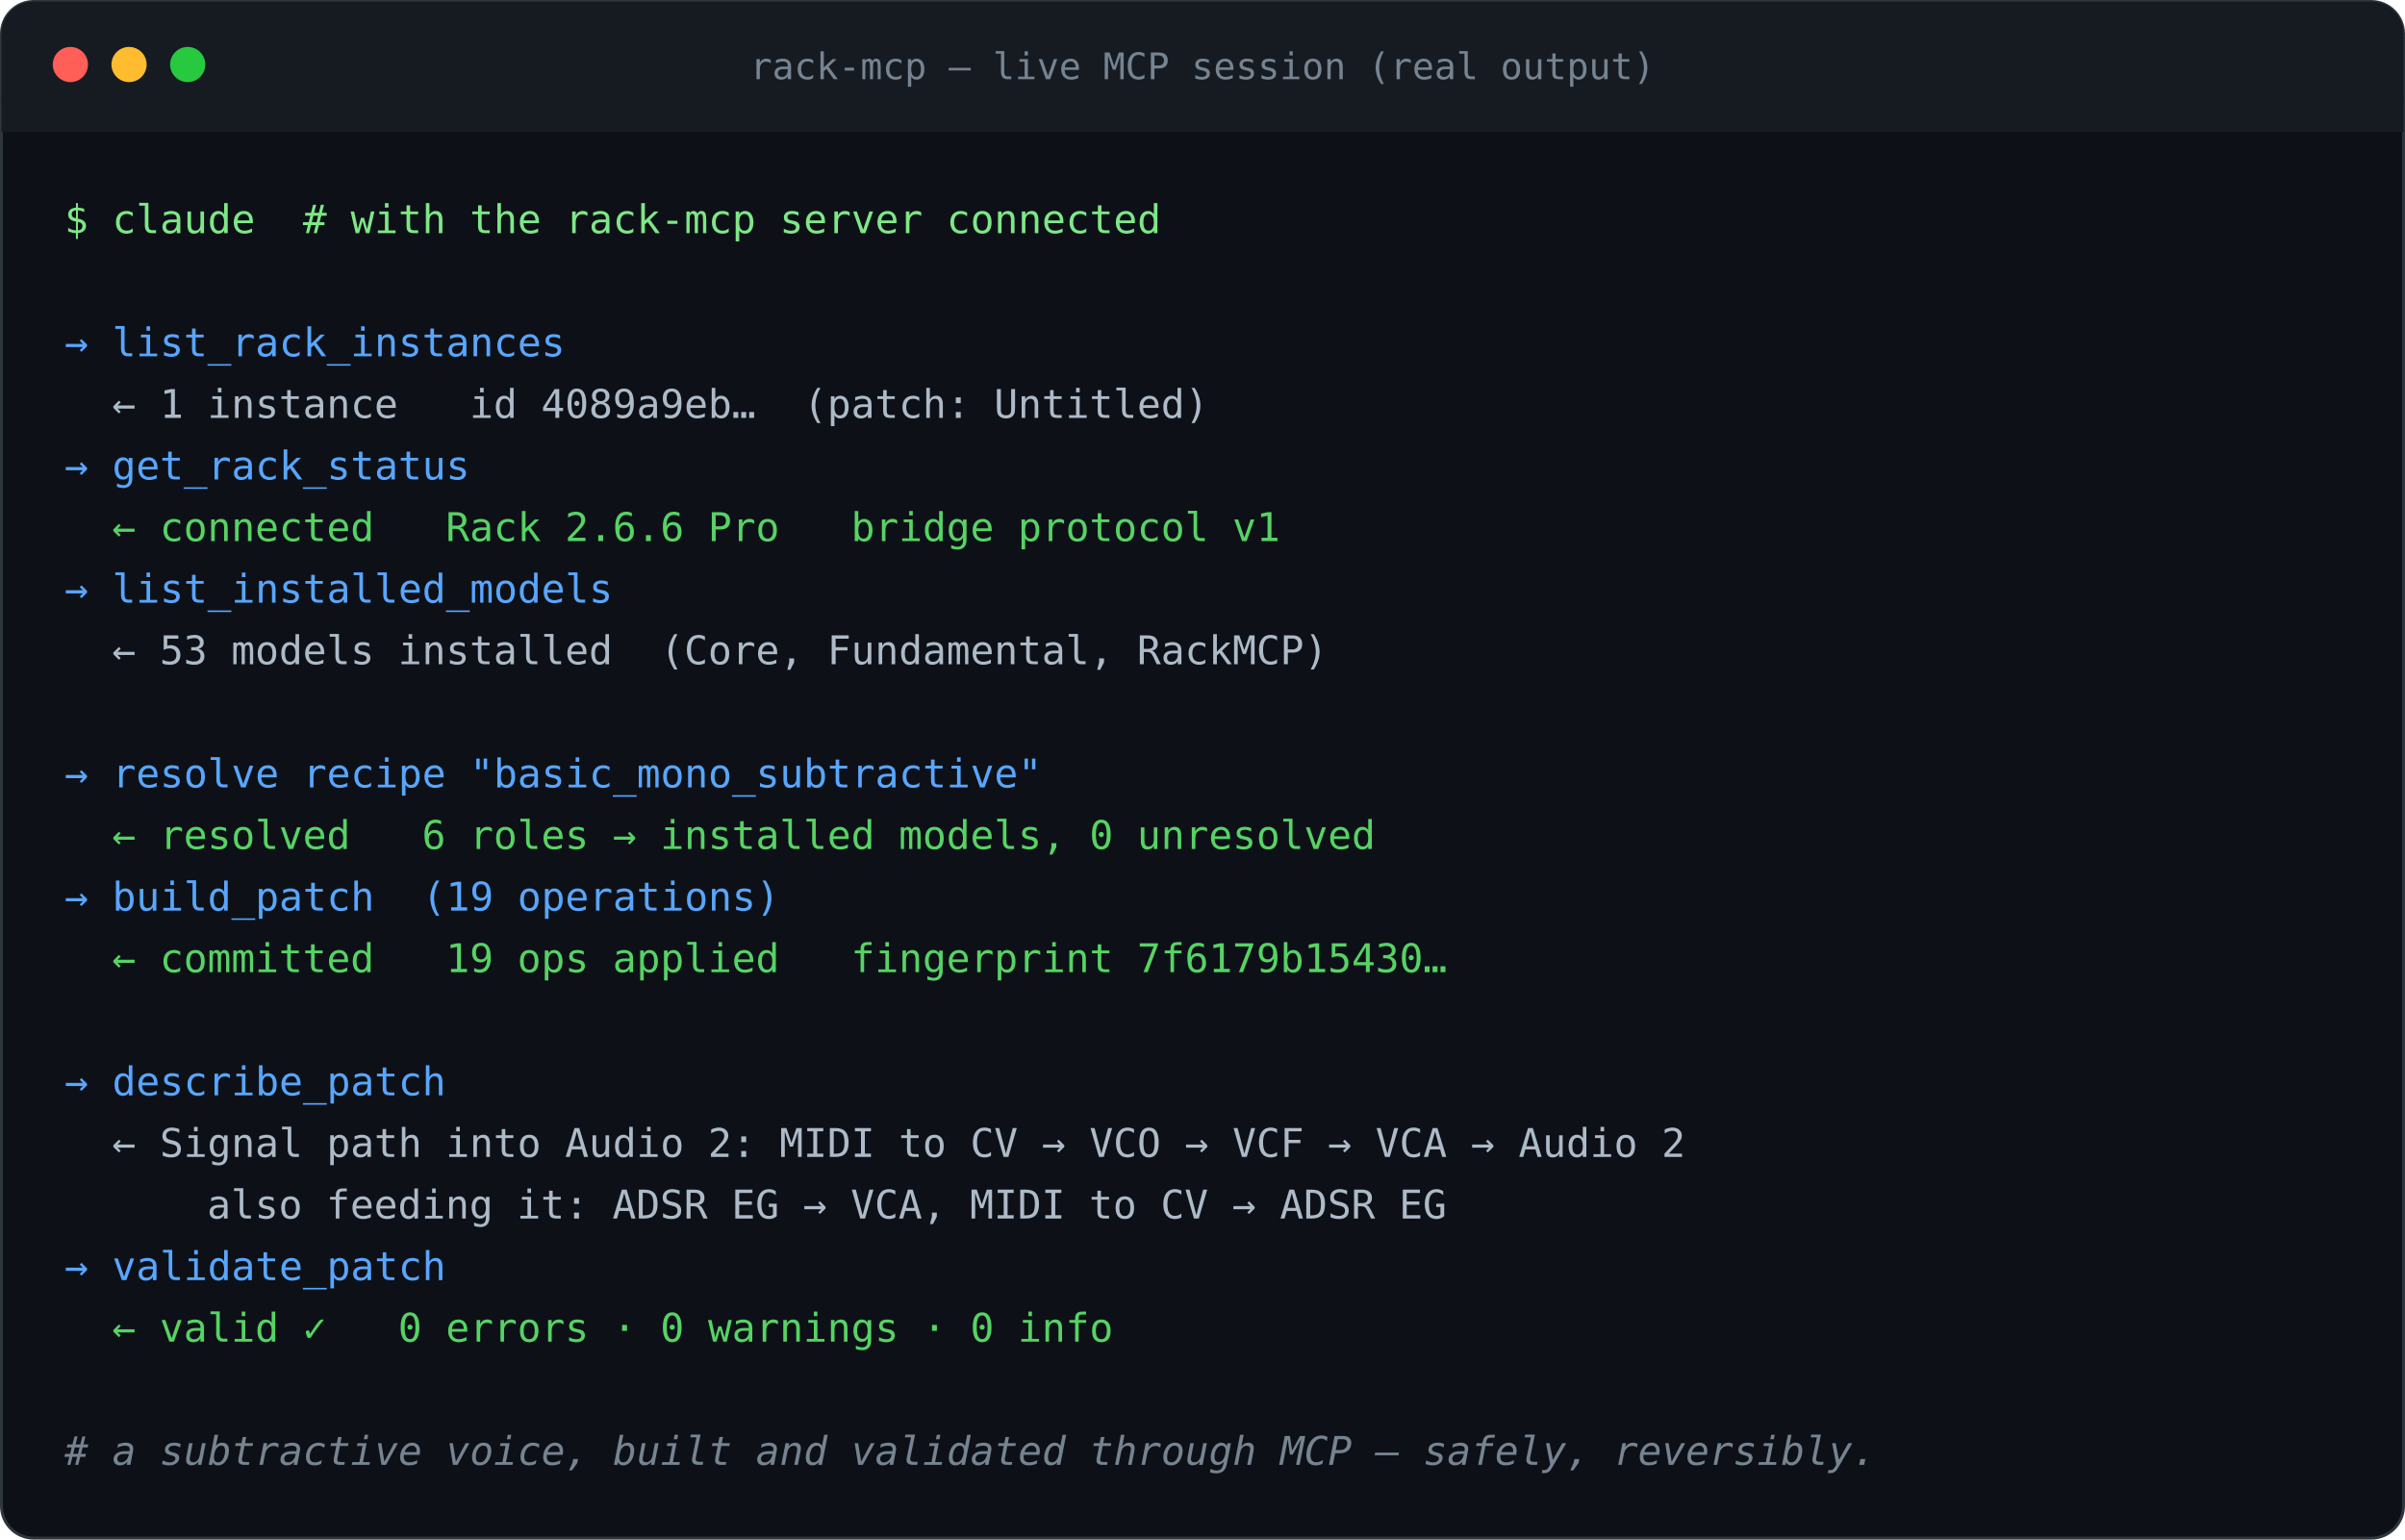
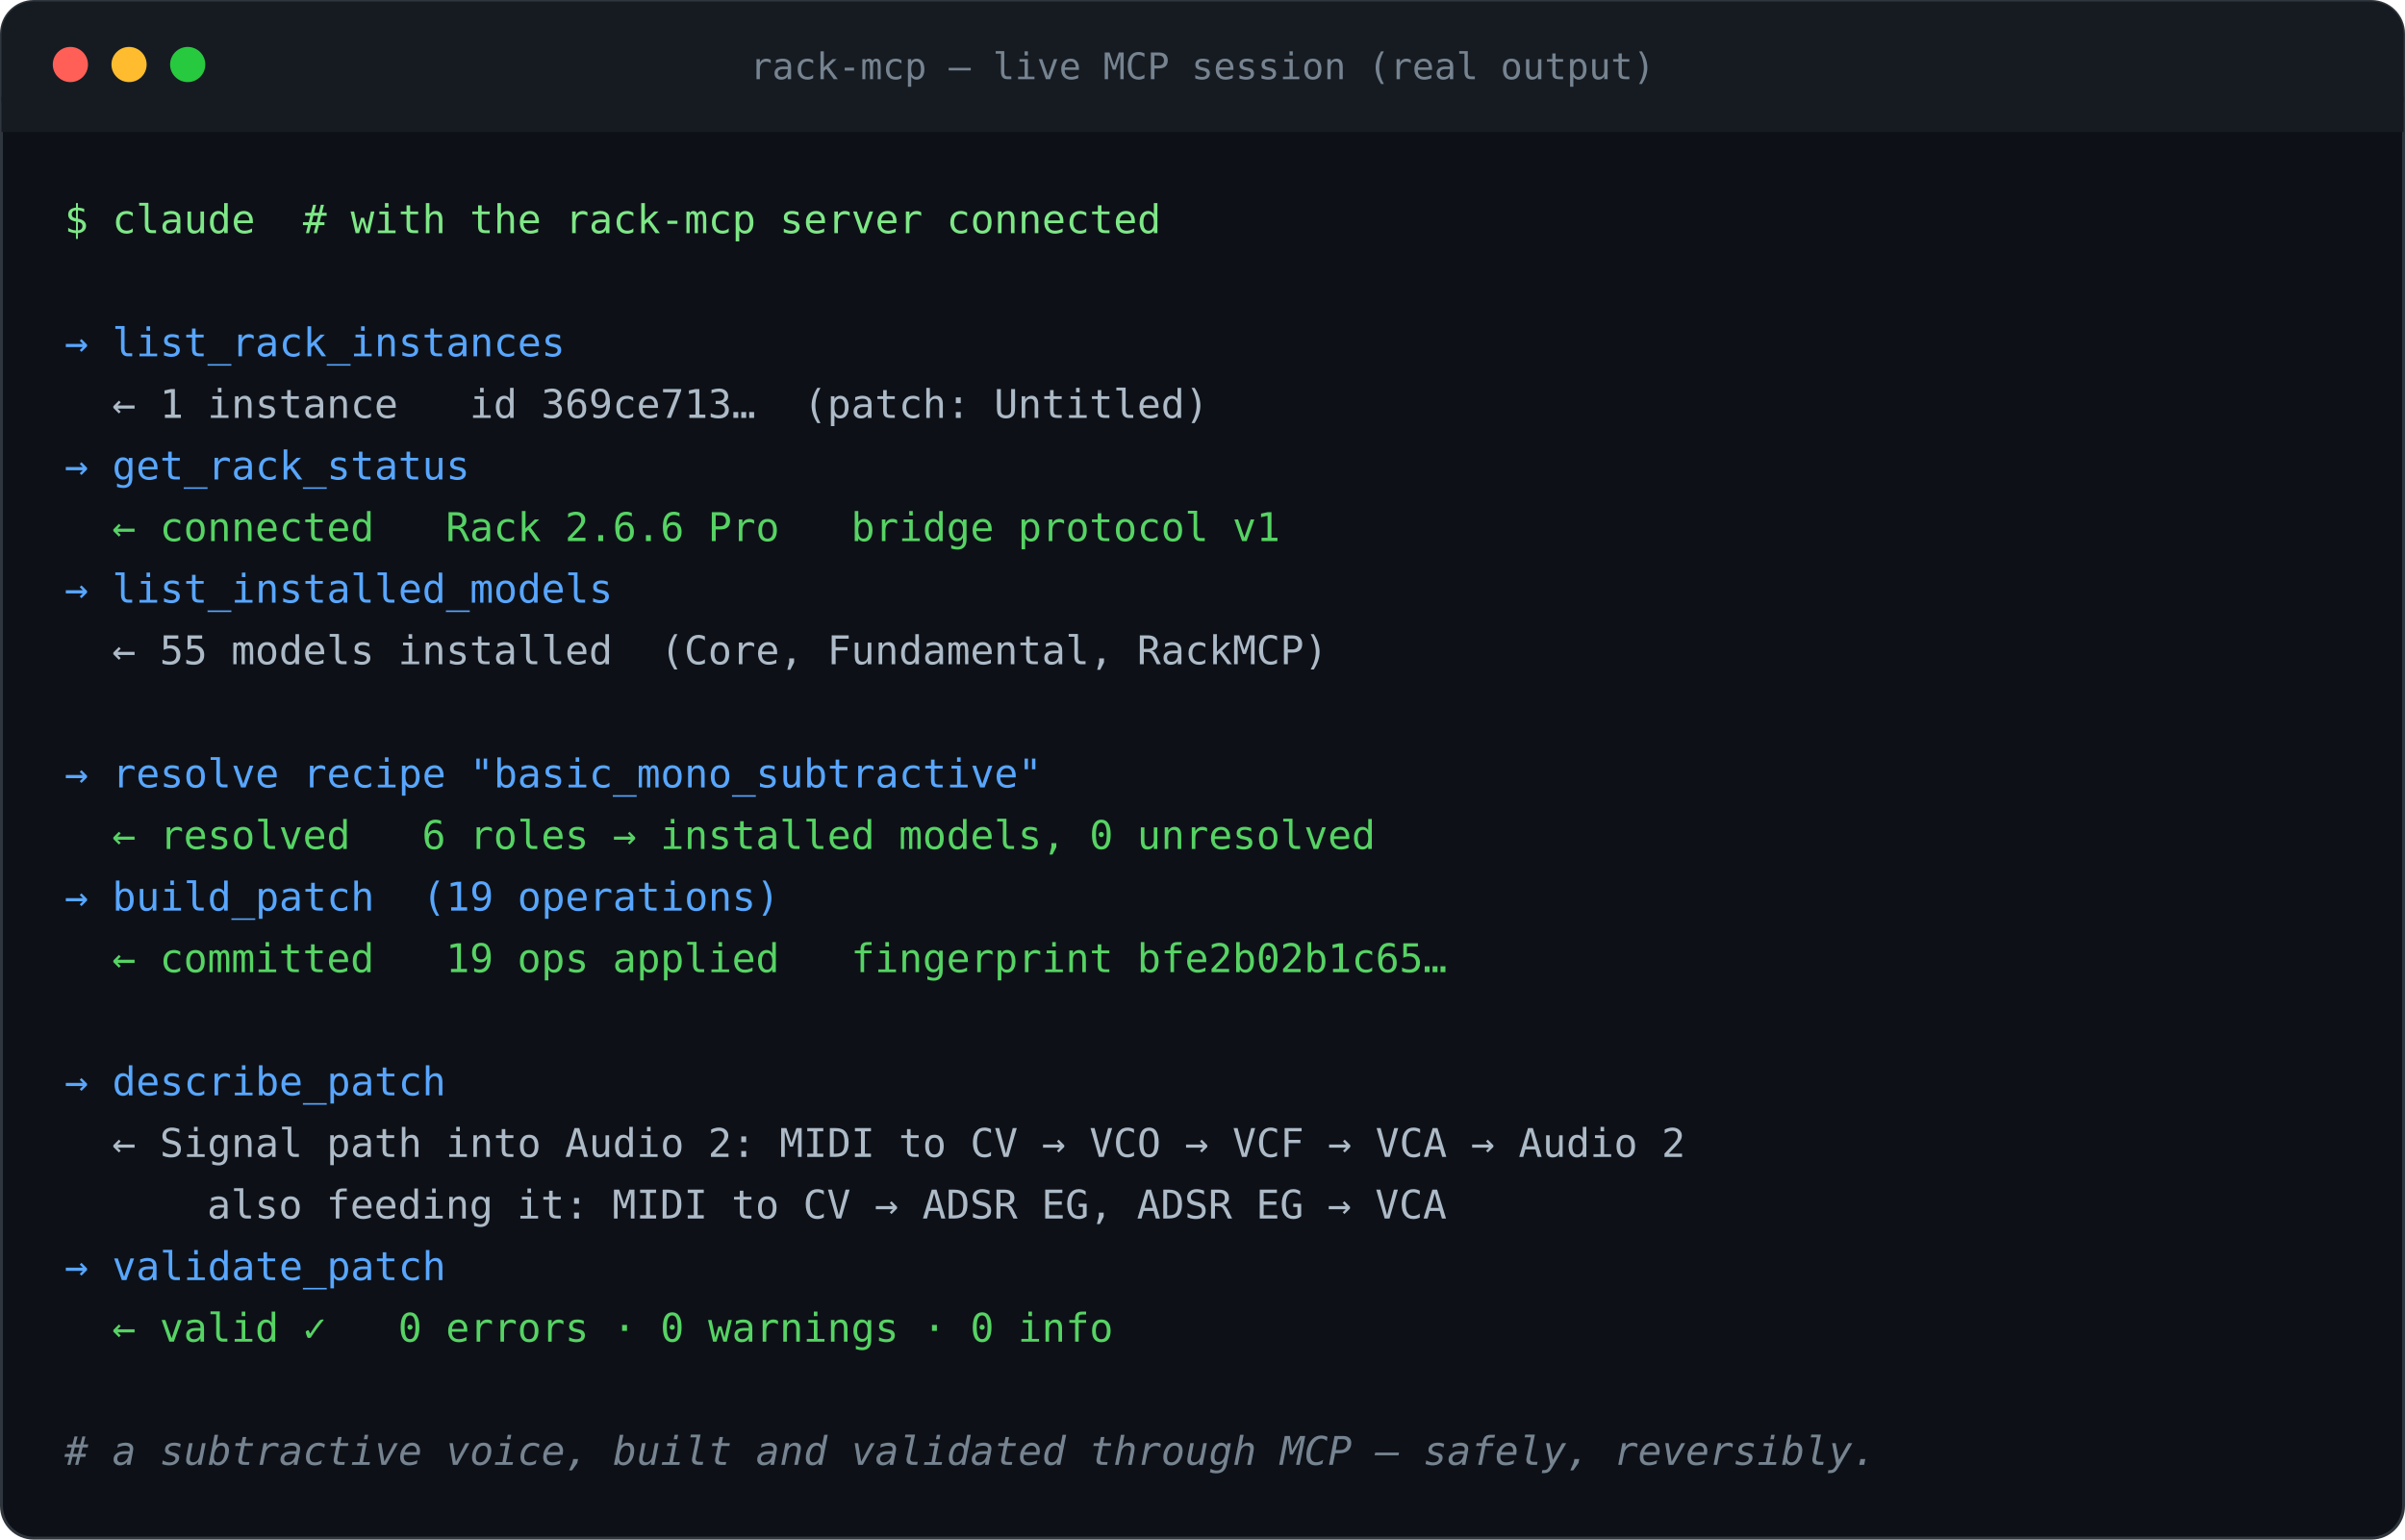
<svg xmlns="http://www.w3.org/2000/svg" width="820" height="525" viewBox="0 0 820 525" role="img" aria-label="Rack MCP live session transcript">
  <rect x="0.5" y="0.5" width="819" height="524" rx="11" fill="#0d1117" stroke="#30363d" />
  <rect x="0.5" y="0.5" width="819" height="44" rx="11" fill="#161b22" />
  <rect x="0.5" y="33" width="819" height="12" fill="#161b22" />
  <circle cx="24" cy="22" r="6" fill="#ff5f56" />
  <circle cx="44" cy="22" r="6" fill="#febc2e" />
  <circle cx="64" cy="22" r="6" fill="#27c93f" />
  <text x="410" y="27" text-anchor="middle" fill="#768390" font-family="ui-monospace,SFMono-Regular,Menlo,monospace" font-size="12.5">rack-mcp — live MCP session (real output)</text>
  <g font-family="ui-monospace,SFMono-Regular,Menlo,Consolas,monospace" font-size="13.5" xml:space="preserve">
    <text x="22.0" y="79.5" fill="#7ee787">$ claude  # with the rack-mcp server connected</text>
    <text x="22.0" y="121.5" fill="#58a6ff">→ list_rack_instances</text>
-     <text x="38.2" y="142.5" fill="#adbac7">← 1 instance   id 4089a9eb…  (patch: Untitled)</text>
+     <text x="38.2" y="142.5" fill="#adbac7">← 1 instance   id 369ce713…  (patch: Untitled)</text>
    <text x="22.0" y="163.5" fill="#58a6ff">→ get_rack_status</text>
    <text x="38.2" y="184.5" fill="#56d364">← connected   Rack 2.6.6 Pro   bridge protocol v1</text>
    <text x="22.0" y="205.5" fill="#58a6ff">→ list_installed_models</text>
-     <text x="38.2" y="226.5" fill="#adbac7">← 53 models installed  (Core, Fundamental, RackMCP)</text>
+     <text x="38.2" y="226.5" fill="#adbac7">← 55 models installed  (Core, Fundamental, RackMCP)</text>
    <text x="22.0" y="268.5" fill="#58a6ff">→ resolve recipe "basic_mono_subtractive"</text>
    <text x="38.2" y="289.5" fill="#56d364">← resolved   6 roles → installed models, 0 unresolved</text>
    <text x="22.0" y="310.5" fill="#58a6ff">→ build_patch  (19 operations)</text>
-     <text x="38.2" y="331.5" fill="#56d364">← committed   19 ops applied   fingerprint 7f6179b15430…</text>
+     <text x="38.2" y="331.5" fill="#56d364">← committed   19 ops applied   fingerprint bfe2b02b1c65…</text>
    <text x="22.0" y="373.5" fill="#58a6ff">→ describe_patch</text>
    <text x="38.2" y="394.5" fill="#adbac7">← Signal path into Audio 2: MIDI to CV → VCO → VCF → VCA → Audio 2</text>
-     <text x="70.6" y="415.5" fill="#adbac7">also feeding it: ADSR EG → VCA, MIDI to CV → ADSR EG</text>
+     <text x="70.6" y="415.5" fill="#adbac7">also feeding it: MIDI to CV → ADSR EG, ADSR EG → VCA</text>
    <text x="22.0" y="436.5" fill="#58a6ff">→ validate_patch</text>
    <text x="38.2" y="457.5" fill="#56d364">← valid ✓   0 errors · 0 warnings · 0 info</text>
    <text x="22.0" y="499.5" fill="#768390" font-style="italic"># a subtractive voice, built and validated through MCP — safely, reversibly.</text>
  </g>
</svg>
